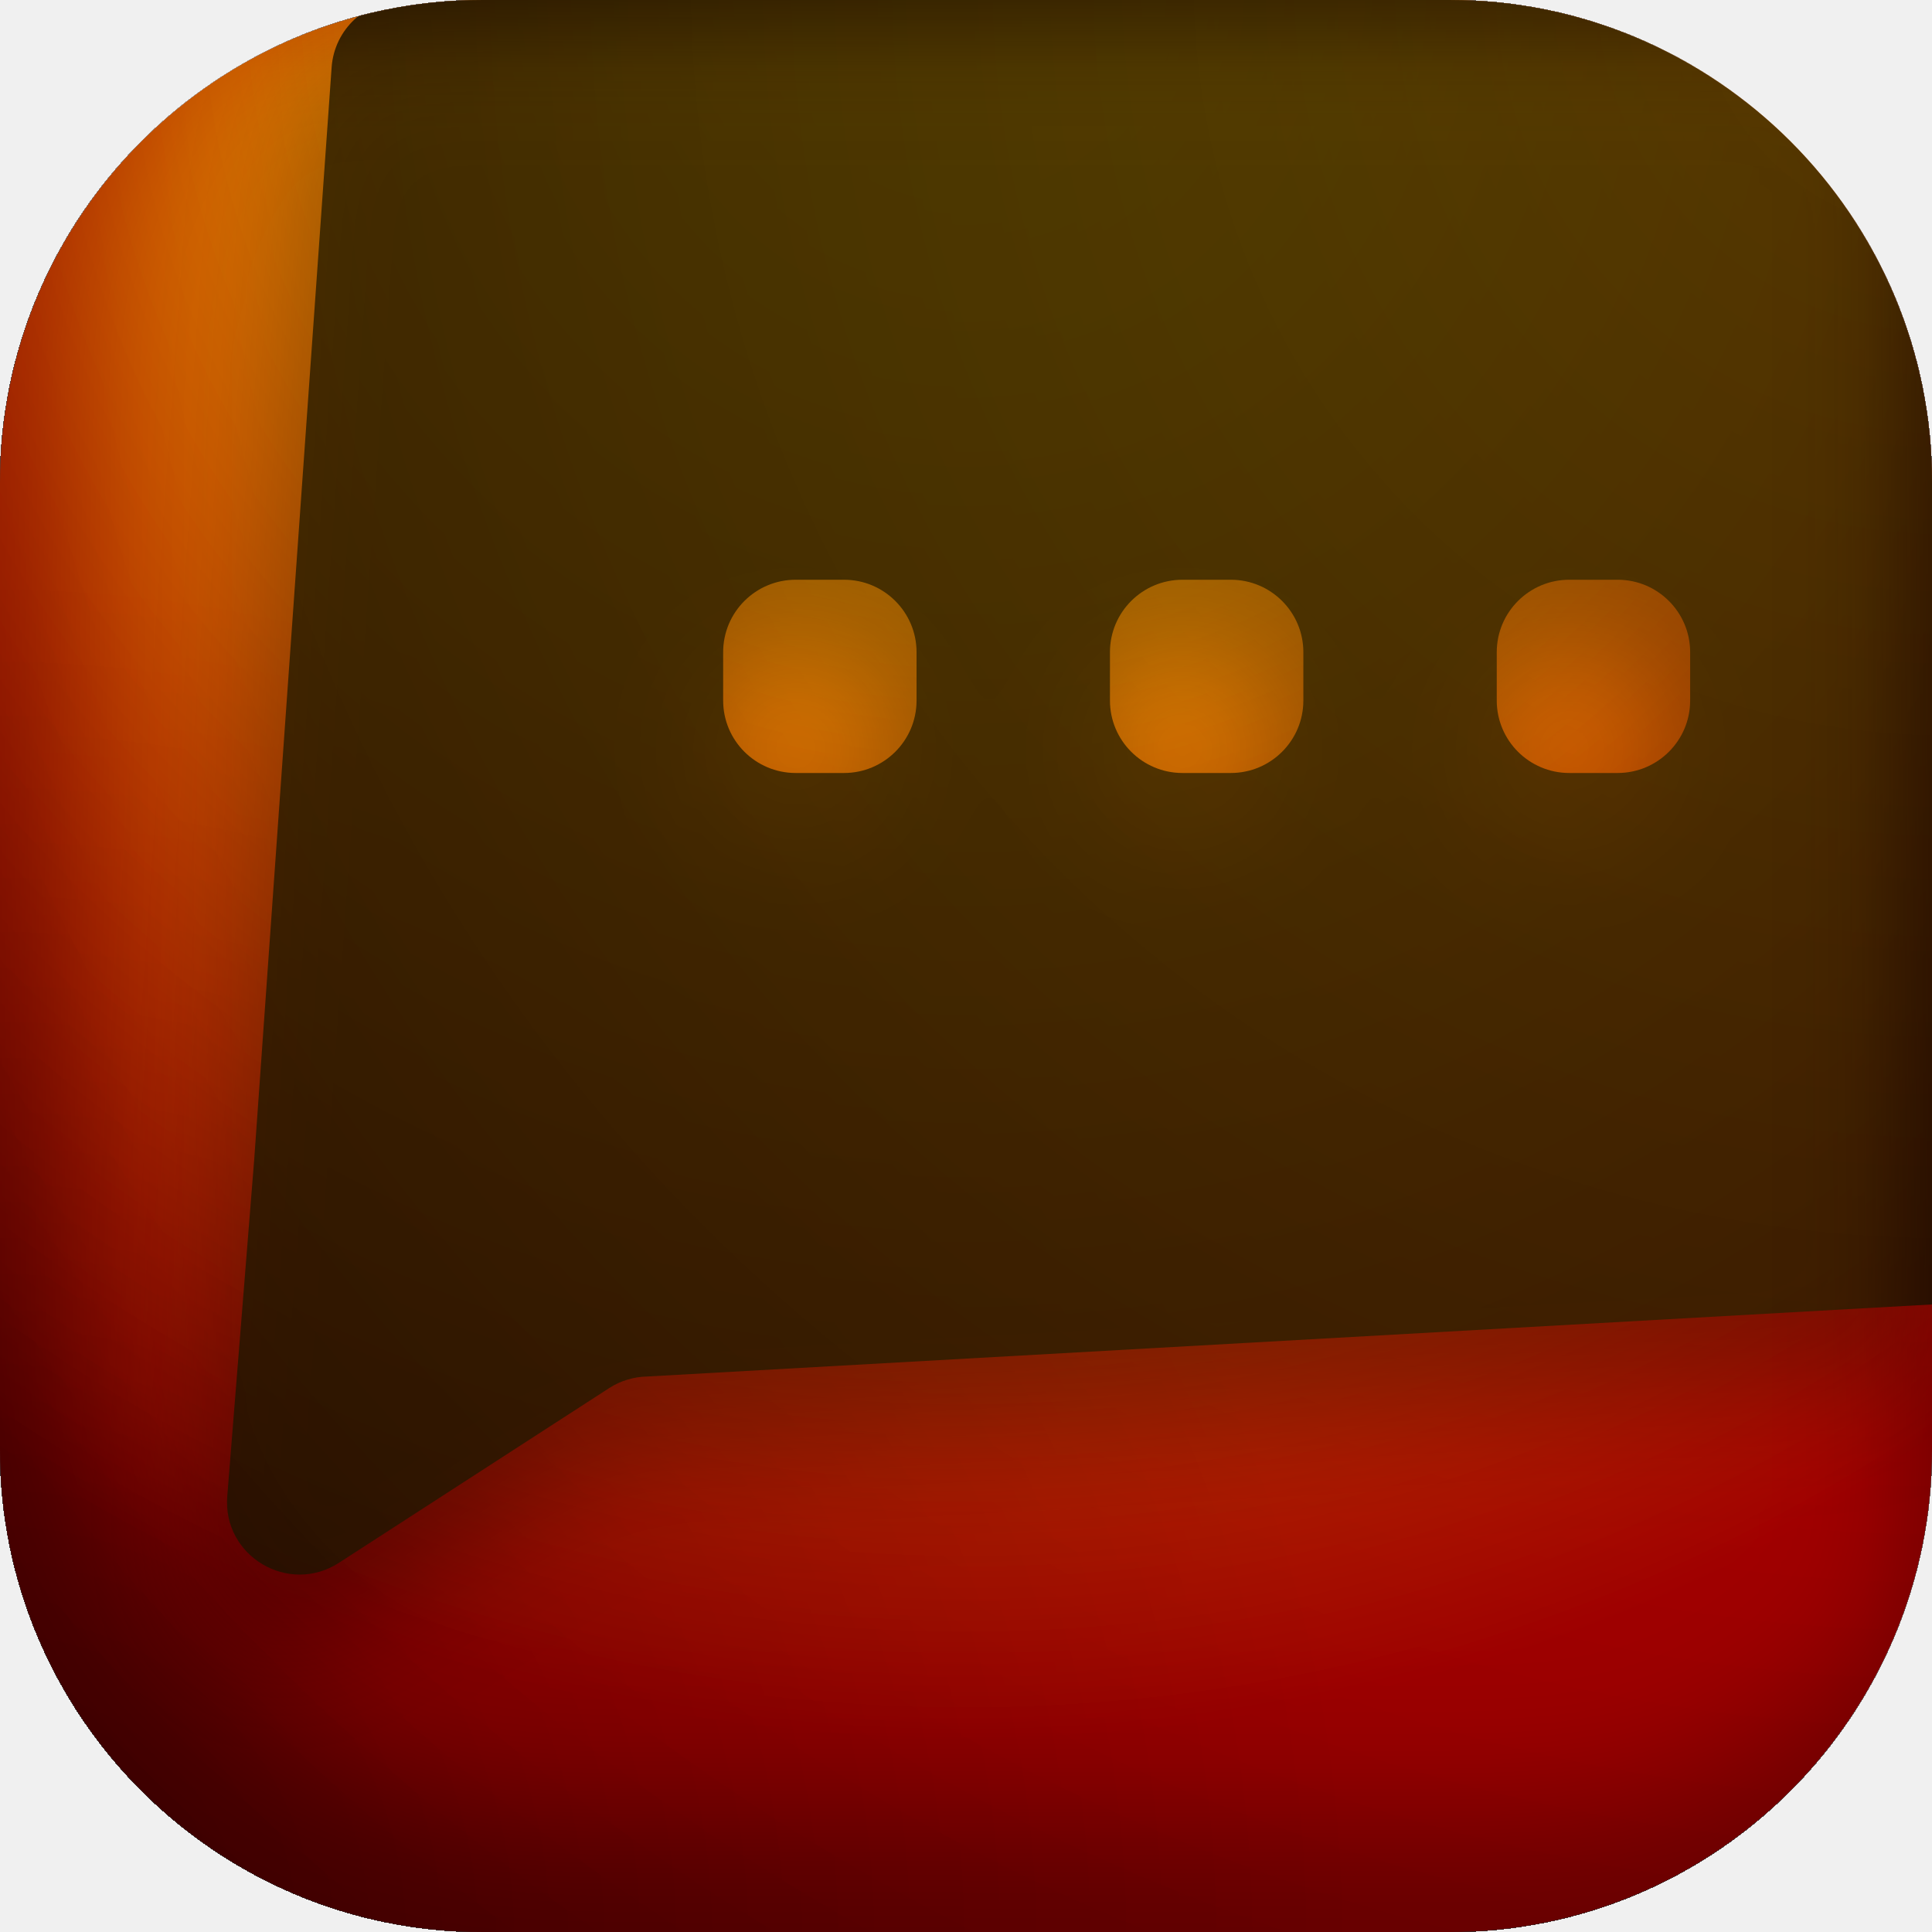
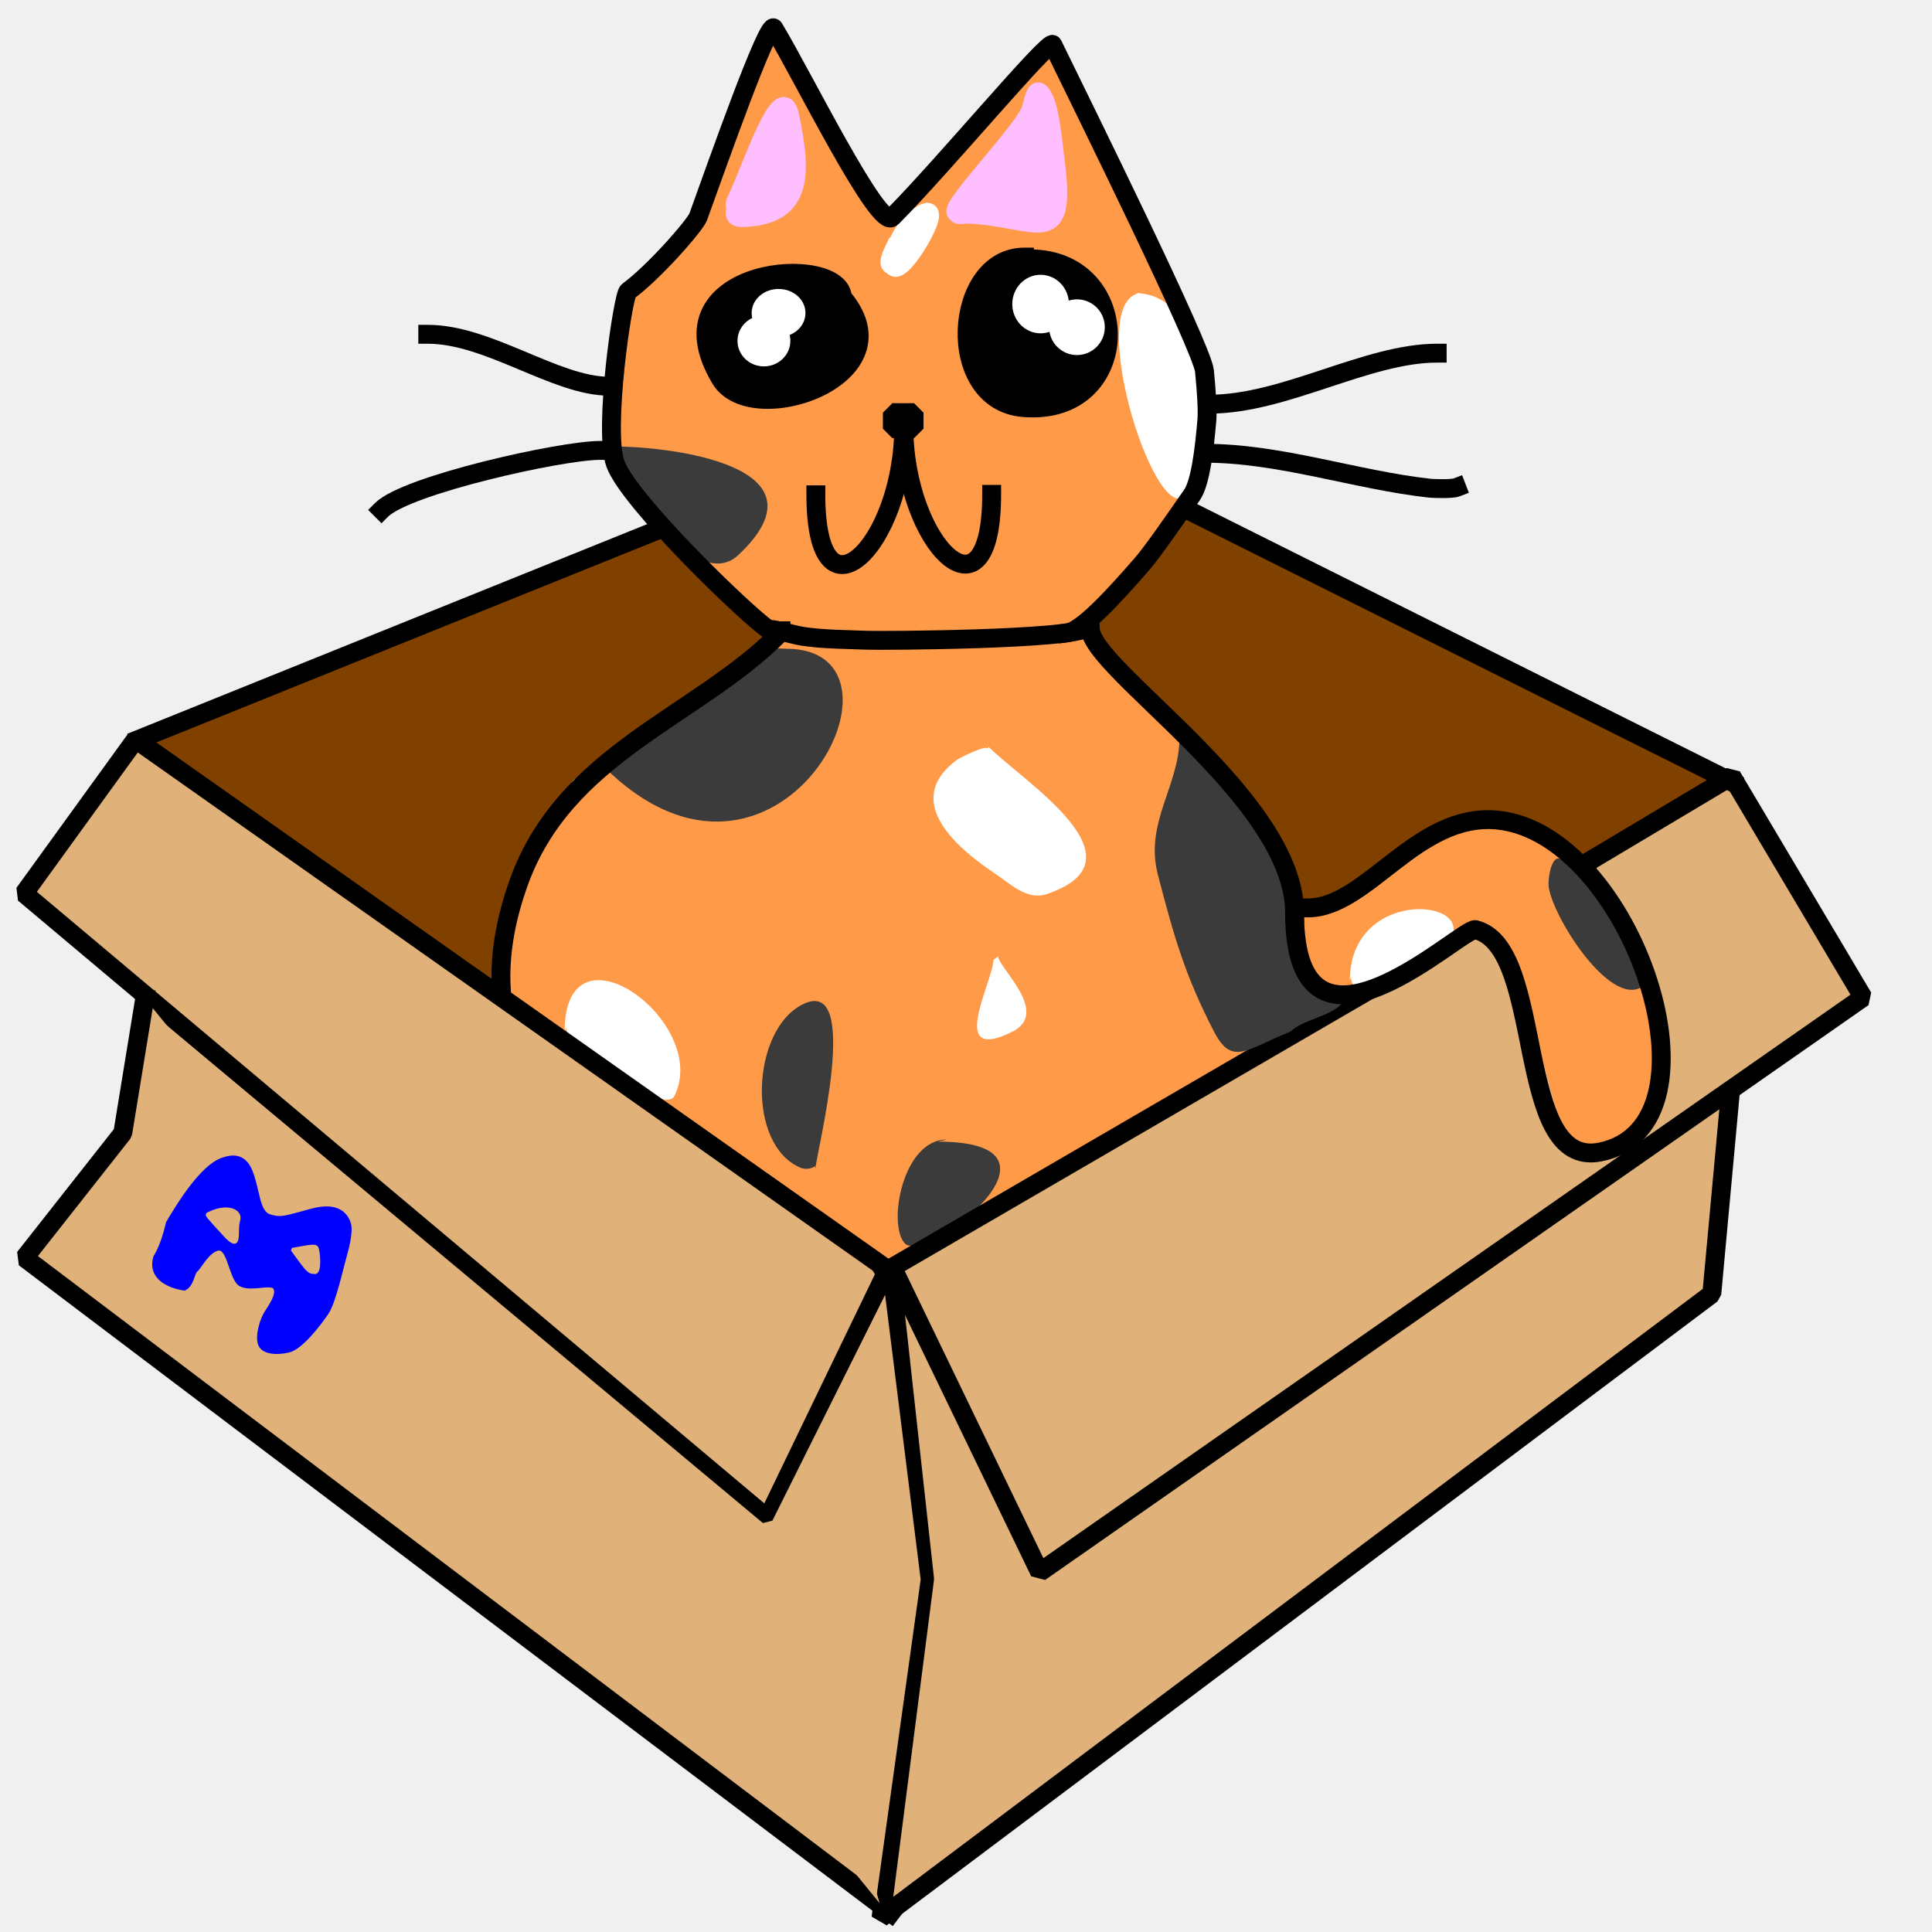
- <svg xmlns="http://www.w3.org/2000/svg" width="400" height="400" viewBox="0 0 400 400" fill="none">
-   <g filter="url(#filter0_i_1_54)">
-     <g clip-path="url(#clip0_1_54)">
-       <rect width="400" height="400" rx="100" fill="url(#paint0_radial_1_54)" />
-       <rect width="400" height="400" rx="100" fill="url(#paint1_radial_1_54)" fill-opacity="0.45" style="mix-blend-mode:overlay" />
-       <rect width="400" height="400" rx="100" fill="url(#paint2_radial_1_54)" fill-opacity="0.3" style="mix-blend-mode:overlay" />
-       <g filter="url(#filter1_d_1_54)">
-         <path fill-rule="evenodd" clip-rule="evenodd" d="M384.985 0H83.639C75.758 0 69.218 6.088 68.661 13.944L52.632 240.058L47.051 309.768C46.059 322.166 59.726 330.318 70.176 323.561L126.111 287.397C128.464 285.875 131.197 285.042 134 284.992L400 270.067V15.004C400 6.717 393.277 0 384.985 0ZM174.748 120.029H164.737C156.445 120.029 149.722 126.746 149.722 135.032V145.035C149.722 153.321 156.445 160.038 164.737 160.038H174.748C183.041 160.038 189.763 153.321 189.763 145.035V135.032C189.763 126.746 183.041 120.029 174.748 120.029ZM244.82 120.029H254.83C263.123 120.029 269.846 126.746 269.846 135.032V145.035C269.846 153.321 263.123 160.038 254.83 160.038H244.82C236.527 160.038 229.804 153.321 229.804 145.035V135.032C229.804 126.746 236.527 120.029 244.82 120.029ZM334.912 120.029H324.902C316.609 120.029 309.887 126.746 309.887 135.032V145.035C309.887 153.321 316.609 160.038 324.902 160.038H334.912C343.205 160.038 349.928 153.321 349.928 145.035V135.032C349.928 126.746 343.205 120.029 334.912 120.029Z" fill="url(#paint3_radial_1_54)" fill-opacity="0.8" />
-       </g>
-     </g>
-   </g>
-   <defs>
-     <filter id="filter0_i_1_54" x="0" y="-25" width="415" height="425" filterUnits="userSpaceOnUse" color-interpolation-filters="sRGB">
-       <feFlood flood-opacity="0" result="BackgroundImageFix" />
-       <feBlend mode="normal" in="SourceGraphic" in2="BackgroundImageFix" result="shape" />
-       <feColorMatrix in="SourceAlpha" type="matrix" values="0 0 0 0 0 0 0 0 0 0 0 0 0 0 0 0 0 0 127 0" result="hardAlpha" />
-       <feOffset dx="15" dy="-25" />
-       <feGaussianBlur stdDeviation="15" />
-       <feComposite in2="hardAlpha" operator="arithmetic" k2="-1" k3="1" />
-       <feColorMatrix type="matrix" values="0 0 0 0 0 0 0 0 0 0 0 0 0 0 0 0 0 0 0.8 0" />
-       <feBlend mode="soft-light" in2="shape" result="effect1_innerShadow_1_54" />
-     </filter>
-     <filter id="filter1_d_1_54" x="17" y="-10" width="403" height="376" filterUnits="userSpaceOnUse" color-interpolation-filters="sRGB">
-       <feFlood flood-opacity="0" result="BackgroundImageFix" />
-       <feColorMatrix in="SourceAlpha" type="matrix" values="0 0 0 0 0 0 0 0 0 0 0 0 0 0 0 0 0 0 127 0" result="hardAlpha" />
-       <feOffset dx="-5" dy="15" />
-       <feGaussianBlur stdDeviation="12.5" />
-       <feColorMatrix type="matrix" values="0 0 0 0 0 0 0 0 0 0 0 0 0 0 0 0 0 0 0.3 0" />
-       <feBlend mode="overlay" in2="BackgroundImageFix" result="effect1_dropShadow_1_54" />
-       <feBlend mode="normal" in="SourceGraphic" in2="effect1_dropShadow_1_54" result="shape" />
-     </filter>
-     <radialGradient id="paint0_radial_1_54" cx="0" cy="0" r="1" gradientUnits="userSpaceOnUse" gradientTransform="translate(200) rotate(90) scale(400)">
-       <stop offset="0.1" stop-color="#F09001" />
-       <stop offset="0.9" stop-color="#890000" />
-     </radialGradient>
-     <radialGradient id="paint1_radial_1_54" cx="0" cy="0" r="1" gradientUnits="userSpaceOnUse" gradientTransform="translate(400 -2.38419e-05) rotate(135) scale(565.685)">
-       <stop stop-color="white" />
-       <stop offset="1" stop-color="white" stop-opacity="0" />
-     </radialGradient>
-     <radialGradient id="paint2_radial_1_54" cx="0" cy="0" r="1" gradientUnits="userSpaceOnUse" gradientTransform="translate(0 400) rotate(-45) scale(282.843)">
-       <stop />
-       <stop offset="1" stop-opacity="0" />
-     </radialGradient>
-     <radialGradient id="paint3_radial_1_54" cx="0" cy="0" r="1" gradientUnits="userSpaceOnUse" gradientTransform="translate(400) rotate(137.44) scale(580.517 578.555)">
-       <stop stop-color="#463200" />
-       <stop offset="0.843" stop-color="#1C1400" />
-     </radialGradient>
-     <clipPath id="clip0_1_54">
-       <rect width="400" height="400" rx="100" fill="white" />
-     </clipPath>
-   </defs>
+ <svg xmlns="http://www.w3.org/2000/svg" width="491.04pt" height="491.04pt" viewBox="0 0 491.04 491.04">
+   <defs />
+   <path id="shape0" transform="translate(155.88, 7.44)" fill="#ff9a48" fill-rule="evenodd" stroke="none" stroke-width="3.806" stroke-linecap="square" stroke-linejoin="bevel" d="M40.44 0C26.36 35.36 19.92 52.36 21.12 51L4.32 68.64L0 105.36L6.72 119.4L40.44 151.32L48 152.4L64.92 153.6L114.36 152.76L122.76 146.88L144.96 120.48L149.76 105.84L149.76 88.32L112.92 8.76L110.76 3.6L70.68 48.84C70.68 48.84 60.6 32.56 40.44 0Z" />
+   <path id="shape01" transform="translate(37.44, 135.72)" fill="#804000" fill-rule="evenodd" stroke-opacity="0" stroke="#000000" stroke-width="0" stroke-linecap="square" stroke-linejoin="bevel" d="M129.84 0.36L0 52.08L87.84 114.72L89.4 97.44L97.44 76.92L108.36 62.52L146.76 34.8L158.4 26.64L131.16 0Z" />
+   <path id="shape1" transform="translate(277.86, 131.58)" fill="#804000" fill-rule="evenodd" stroke-opacity="0" stroke="#000000" stroke-width="0" stroke-linecap="square" stroke-linejoin="bevel" d="M23.82 0L156.84 66.42L124.23 86.52L116.52 79.95L106.44 75.54L95.04 75.42L90.57 76.89L85.65 78.93L73.38 87.48L60.75 96.99L52.5 97.5L50.52 88.38L38.88 70.32L4.2 34.32L0 27.96Z" />
+   <path id="shape3" transform="translate(129.48, 161.82)" fill="#ff9a48" fill-rule="evenodd" stroke-opacity="0" stroke="#000000" stroke-width="0" stroke-linecap="square" stroke-linejoin="bevel" d="M69.96 0.36L66.84 3.72L63.84 6.18L53.82 13.62L32.52 28.5L25.2 34.26L15.36 43.92L9.12 52.44L3.72 64.68L0 78.84L0 90.24L95.88 158.64L208.32 93L208.331 92.516L204.986 91.301L202.001 88.575L200.651 86.441L199.121 82.868L197.715 75.353L197.411 67.624L196.32 61.312L191.28 51.075L187.68 45.585L179.265 35.595L163.11 19.17L152.13 8.46L146.01 0C146.01 0 120.66 0.12 69.96 0.36Z" />
+   <path id="shape4" transform="translate(223.92, 276.24)" fill="#e0b27a" fill-rule="evenodd" stroke="#000000" stroke-width="4.8" stroke-linecap="square" stroke-linejoin="bevel" d="M2.423 46.493L11.077 125.062L0 211.2L211.154 52.62L216 0" />
+   <path id="shape2" transform="translate(228.1634, 289.62)" fill="#3b3b3b" fill-rule="evenodd" stroke="none" stroke-width="3.806" stroke-linecap="square" stroke-linejoin="bevel" d="M12.497 0C1.132 0 -2.678 21.906 1.877 26.46C7.027 31.61 47.973 0.54 10.157 0.54" />
+   <path id="shape5" transform="translate(143.505, 249.1261)" fill="#ffffff" fill-rule="evenodd" stroke="none" stroke-width="3.806" stroke-linecap="square" stroke-linejoin="bevel" d="M0 13.044C0 -16.457 37.25 10.724 27.9 29.424C25.318 34.588 0.36 17.503 0.36 12.054" />
+   <path id="shape51" transform="translate(6.12, 187.92)" fill="#e0b27a" fill-rule="evenodd" stroke="#000000" stroke-width="4.8" stroke-linecap="square" stroke-linejoin="bevel" d="M28.343 0L0 39.148L188.956 198L219.48 134.76Z" />
+   <path id="shape6" transform="translate(226.92, 197.28)" fill="#e0b27a" fill-rule="evenodd" stroke="#000000" stroke-width="4.8" stroke-linecap="square" stroke-linejoin="bevel" d="M172.297 24.412L213.217 0L246.6 56.221L37.331 202.32L0 125.017" />
+   <path id="shape7" transform="translate(153.24, 164.8127)" fill="#3b3b3b" fill-rule="evenodd" stroke="none" stroke-width="3.806" stroke-linecap="square" stroke-linejoin="bevel" d="M0 29.827C44.431 74.259 82.749 0.067 46.56 0.067C44.993 0.067 43.233 -0.326 42.12 0.787" />
+   <path id="shape71" transform="translate(222.72, 218.7)" fill="#e0b27a" fill-rule="evenodd" stroke="#000000" stroke-width="4.8" stroke-linecap="square" stroke-linejoin="bevel" d="M0 105.78L181.92 0Z" />
+   <path id="shape8" transform="translate(6.24, 253.74)" fill="#e0b27a" fill-rule="evenodd" stroke="#000000" stroke-width="4.8" stroke-linecap="square" stroke-linejoin="bevel" d="M220.2 232.44L0 65.943L24.963 34.247L30.552 0" />
+   <path id="shape9" transform="translate(330.72, 210.12)" fill="#ff9a48" fill-rule="evenodd" stroke="none" stroke-width="3.806" stroke-linecap="square" stroke-linejoin="bevel" d="M1.08 22.56L11.28 19.92L38.52 1.32L44.16 0L55.2 0.6L67.32 7.92L75.36 16.44L80.64 25.44L88.92 45.12L90.84 67.56L85.92 75.48L79.32 81L70.56 81.24L65.88 75.84L57.12 43.56L50.52 27.48L39.96 25.68L32.76 33L19.68 40.32L9.96 41.76L3.24 38.52L0 25.68C0 25.68 0.36 24.64 1.08 22.56Z" />
+   <path id="shape91" transform="translate(40.68, 259.2)" fill="#e0b27a" fill-rule="evenodd" stroke-opacity="0" stroke="#000000" stroke-width="0" stroke-linecap="square" stroke-linejoin="bevel" d="M182.88 224.52L0 0L156.135 130.331Z" />
+   <path id="shape10" transform="translate(191.7, 329.1)" fill="#e0b27a" fill-rule="evenodd" stroke-opacity="0" stroke="#000000" stroke-width="0" stroke-linecap="square" stroke-linejoin="bevel" d="M33.256 0L42.3 72.346L31.089 152.76L3.768 61.376L0 58.566L4.616 57.387Z" />
+   <path id="shape11" transform="translate(207.36, 108.36)" fill="none" stroke="#000000" stroke-width="4.8" stroke-linecap="square" stroke-linejoin="bevel" d="M22.32 0C22.32 30.291 0 52.09 0 17.4" />
+   <path id="shape011" transform="matrix(-1 0 0 1 252.0387 108.241)" fill="none" stroke="#000000" stroke-width="4.8" stroke-linecap="square" stroke-linejoin="bevel" d="M22.32 0C22.32 30.291 0 52.09 0 17.4" />
+   <path id="shape12" transform="translate(179.4245, 69.45698)" fill="#000000" fill-rule="evenodd" stroke="#000000" stroke-width="4.8" stroke-linecap="square" stroke-linejoin="bevel" d="M34.685 6.323C34.685 -5.486 -13.517 -1.894 3.726 26.843C11.877 40.428 54.292 25.57 33.066 4.343" />
+   <path id="shape13" transform="translate(245.7927, 65.34)" fill="#000000" fill-rule="evenodd" stroke="#000000" stroke-width="4.8" stroke-linecap="square" stroke-linejoin="bevel" d="M14.577 0C-3.571 0 -6.01 36.557 14.307 38.25C42.8 40.624 42.912 0.45 15.927 0.45" />
+   <ellipse id="shape14" transform="translate(193.44, 75.84)" rx="4.44" ry="3.72" cx="4.44" cy="3.72" fill="#ffffff" fill-rule="evenodd" stroke="#ffffff" stroke-width="4.8" stroke-linecap="square" stroke-linejoin="bevel" />
+   <ellipse id="shape15" transform="translate(189.84, 82.56)" rx="4.32" ry="4.08" cx="4.32" cy="4.08" fill="#ffffff" fill-rule="evenodd" stroke="#ffffff" stroke-width="4.8" stroke-linecap="square" stroke-linejoin="bevel" />
+   <ellipse id="shape16" transform="translate(259.68, 72.24)" rx="4.8" ry="5.04" cx="4.8" cy="5.04" fill="#ffffff" fill-rule="evenodd" stroke="#ffffff" stroke-width="4.8" stroke-linecap="square" stroke-linejoin="bevel" />
+   <path id="shape17" transform="translate(293.4953, 187.2)" fill="#3b3b3b" fill-rule="evenodd" stroke="none" stroke-width="3.806" stroke-linecap="square" stroke-linejoin="bevel" d="M6.286 0.24C6.286 12.498 -2.632 21.887 0.776 35.04C4.883 50.886 7.741 60.865 15.067 75C19.672 83.886 23.23 79.502 34.47 75C37.57 72.01 44.079 71.263 47.294 68.16C49.482 66.05 39.433 60.168 38.09 59.52C36.635 58.818 38.365 57.038 37.63 55.62C30.547 41.952 37.159 28.822 22.615 14.79C19.161 11.458 8.09 0 4.01 0" />
+   <ellipse id="shape171" transform="translate(269.04, 78.48)" rx="4.68" ry="4.68" cx="4.68" cy="4.68" fill="#ffffff" fill-rule="evenodd" stroke="#ffffff" stroke-width="4.8" stroke-linecap="square" stroke-linejoin="bevel" />
+   <path id="shape19" transform="translate(277.08, 159.66)" fill="none" stroke="#000000" stroke-width="4.8" stroke-linecap="square" stroke-linejoin="bevel" d="M51.96 72.42C51.96 43.029 0 10.393 0 0" />
+   <path id="shape20" transform="translate(127.3112, 161.22)" fill="none" stroke="#000000" stroke-width="4.8" stroke-linecap="square" stroke-linejoin="bevel" d="M0.129 90.66C-0.606 80.168 1.935 70.432 4.411 63.407C16.049 30.386 49.569 21.06 70.629 0" />
+   <path id="shape21" transform="translate(196.0449, 159.54)" fill="none" stroke="#000000" stroke-width="4.8" stroke-linecap="square" stroke-linejoin="bevel" d="M0.38 0.763C-1.726 -0.332 5.49 1.815 7.975 2.187C13.355 2.994 18.744 2.959 24.206 3.183C27.992 3.339 76.543 3.074 80.195 0" />
+   <path id="shape22" transform="translate(198.48, 160.32)" fill="none" stroke="#000000" stroke-width="4.8" stroke-linecap="square" stroke-linejoin="bevel" d="M0 0" />
+   <rect id="shape23" transform="translate(226.8, 104.88)" fill="#000000" fill-rule="evenodd" stroke="#000000" stroke-width="4.8" stroke-linecap="square" stroke-linejoin="bevel" width="5.52" height="4.08" />
+   <path id="shape24" transform="translate(108.72, 84.96)" fill="none" stroke="#000000" stroke-width="4.8" stroke-linecap="square" stroke-linejoin="bevel" d="M46.08 13.2C32.509 13.2 15.51 0 0 0" />
+   <path id="shape25" transform="translate(96.96, 114.48)" fill="none" stroke="#000000" stroke-width="4.8" stroke-linecap="square" stroke-linejoin="bevel" d="M55.44 0C45.744 0 6.396 8.723 0 15.12" />
+   <path id="shape26" transform="translate(307.44, 89.76)" fill="none" stroke="#000000" stroke-width="4.8" stroke-linecap="square" stroke-linejoin="bevel" d="M0 12.96C19.151 12.96 39.858 0 57.84 0" />
+   <path id="shape27" transform="translate(306.24, 115.2)" fill="none" stroke="#000000" stroke-width="4.8" stroke-linecap="square" stroke-linejoin="bevel" d="M0 0C19.122 0 38.283 6.787 57.12 8.88C57.839 8.96 62.722 9.158 63.99 8.67" />
+   <path id="shape28" transform="translate(33.24, 134.43)" fill="#804000" fill-rule="evenodd" stroke="#000000" stroke-width="4.8" stroke-linecap="square" stroke-linejoin="bevel" d="M0 54.3L134.64 0Z" />
+   <path id="shape29" transform="translate(302.22, 129.78)" fill="none" stroke="#000000" stroke-width="4.8" stroke-linecap="square" stroke-linejoin="miter" stroke-miterlimit="2" d="M137.88 68.94L0 0" />
+   <path id="shape30" transform="translate(186.8117, 27.0534)" fill="#ffbeff" fill-rule="evenodd" stroke="#ffbeff" stroke-width="4.8" stroke-linecap="square" stroke-linejoin="bevel" d="M3.763 27.982C1.153 28.026 -0.523 25.649 0.148 24.307C3.775 17.053 11.739 -7.67 13.888 2.362C17.361 18.566 16.471 27.671 2.096 28.248C1.326 28.279 -0.293 28.33 0.073 26.512" />
+   <path id="shape31" transform="translate(242.9247, 23.34295)" fill="#ffbeff" fill-rule="evenodd" stroke="#ffbeff" stroke-width="4.8" stroke-linecap="square" stroke-linejoin="bevel" d="M0.39 30.747C-2.895 30.695 15.545 11.777 18.795 5.277C19.641 3.585 20.067 -1.101 21.405 0.237C23.942 2.774 24.612 12.663 25.095 16.167C28.525 41.036 21.217 31.876 3.051 31.071C2.26 31.036 0.278 31.557 0.39 30.792" />
+   <path id="shape32" transform="matrix(0.9738519 0.2271838 -0.2271838 0.9738519 229.4144 52.47032)" fill="none" stroke="#ffffff" stroke-width="4.8" stroke-linecap="square" stroke-linejoin="bevel" d="M0.37 11.295C-0.668 15.976 0.76 14.911 1.222 15.343C3.998 17.938 11.987 -8.845 3.445 3.071C2.622 4.22 0.969 7.362 0.996 10.52" />
+   <path id="shape18" transform="matrix(0.9999801 0.006304898 -0.006304898 0.9999801 156.18 112.86)" fill="#3b3b3b" fill-rule="evenodd" stroke="none" stroke-width="3.806" stroke-linecap="square" stroke-linejoin="bevel" d="M0.21 0.606C14.208 0.606 55.628 5.122 31.68 27.989C19.226 39.881 -4.412 0 0.717 0" />
+   <path id="shape33" transform="translate(284.3998, 74.4)" fill="#ffffff" fill-rule="evenodd" stroke="none" stroke-width="3.806" stroke-linecap="square" stroke-linejoin="bevel" d="M6.24 0C-9.65 0 8.888 59.512 16.8 51.6C22.193 46.207 26.119 0.105 4.088 0.105" />
+   <path id="shape34" transform="translate(393.57, 218.1788)" fill="#3b3b3b" fill-rule="evenodd" stroke="none" stroke-width="3.806" stroke-linecap="square" stroke-linejoin="bevel" d="M3.027 0.153C1.141 -0.882 0 3.569 0 6.488C0 13.427 16.666 40.311 24.887 31.72C26.92 29.596 6.475 -1.009 2.83 0.094" />
+   <path id="shape35" transform="translate(343.08, 231.0691)" fill="#ffffff" fill-rule="evenodd" stroke="none" stroke-width="3.806" stroke-linecap="square" stroke-linejoin="bevel" d="M0 18.171C0 -4.899 30.903 -2.955 25.8 7.251C23.831 11.188 0.285 26.396 0.285 17.166" />
+   <path id="shape210" transform="matrix(0.9999892 -0.004648543 0.004648543 0.9999892 154.9317 7.250633)" fill="none" stroke="#000000" stroke-width="4.8" stroke-linecap="square" stroke-linejoin="bevel" d="M39.623 152.88C34.362 149.346 4.429 120.264 0.956 110.606C-2.114 102.068 3.075 67.753 4.398 66.792C11.101 61.923 21.538 50.06 22.311 47.951C27.116 34.841 40.363 -2.224 41.757 0.105C49.139 12.439 68.143 51.719 71.596 48.286C84.69 35.271 111.809 2.938 112.612 4.605C120.319 20.591 150.222 81.832 150.785 87.717C151.277 92.847 151.563 97.824 151.347 100.209C150.697 107.372 149.67 116.094 147.479 119.224C142.765 125.957 137.336 133.693 134.721 136.683C127.35 145.109 119.309 153.693 115.619 154.141" />
+   <path id="shape181" transform="translate(329.04, 208.3174)" fill="none" stroke="#000000" stroke-width="4.8" stroke-linecap="square" stroke-linejoin="bevel" d="M3.36 22.442C18.44 22.442 31.09 -1.928 51.6 0.123C85.839 3.546 110.693 77.872 77.64 84.483C55.54 88.903 64.003 32.473 45.96 27.962C42.717 27.152 0 68.34 0 23.762" />
+   <path id="shape36" transform="translate(193.6336, 254.4177)" fill="#3b3b3b" fill-rule="evenodd" stroke="none" stroke-width="3.806" stroke-linecap="square" stroke-linejoin="bevel" d="M13.426 41.772C13.694 42.279 11.428 43.024 9.985 42.438C-4.039 36.749 -2.718 7.394 10.366 0.852C25.66 -6.795 13.636 39.451 13.636 42.552" />
+   <path id="shape37" transform="translate(248.3356, 243.03)" fill="#ffffff" fill-rule="evenodd" stroke="none" stroke-width="3.806" stroke-linecap="square" stroke-linejoin="bevel" d="M5.344 0C5.344 2.911 18.751 14.297 8.944 19.2C-7.837 27.591 4.144 6.239 4.144 0.96" />
+   <path id="shape38" transform="translate(237.2504, 189.78)" fill="#ffffff" fill-rule="evenodd" stroke="none" stroke-width="3.806" stroke-linecap="square" stroke-linejoin="bevel" d="M13.79 0.6C13.79 -0.72 6.75 2.76 5.87 3.42C-8.373 14.102 6.61 26.234 15.95 32.46C19.343 34.722 23.78 39.13 28.67 37.5C54.886 28.761 22.92 8.95 13.97 0" />
+   <path id="shape39" transform="translate(39.10542, 294.1136)" fill="#0000ff" fill-rule="evenodd" stroke="#0000ff" stroke-width="0.84" stroke-linecap="square" stroke-linejoin="bevel" d="M0.285 25.349C1.528 23.386 2.601 20.487 3.502 16.652C9.306 6.745 14.139 1.316 18 0.366C21.21 -0.654 23.445 0.456 24.705 3.696C26.595 8.556 26.415 14.046 29.475 14.946C32.535 15.846 33.435 15.261 40.23 13.461C47.025 11.661 49 14.826 49.642 16.818C50.348 19.01 48.979 23.835 48.555 25.296C47.745 28.086 45.855 36.816 44.055 39.516C42.255 42.216 37.485 48.516 34.245 49.236C31.005 49.956 27.585 49.686 26.865 47.436C26.145 45.186 27.405 41.226 28.485 39.516C29.565 37.806 31.725 34.836 30.735 33.216C29.745 31.596 23.265 34.386 21.285 31.776C19.305 29.166 18.825 22.716 16.215 23.346C13.605 23.976 11.595 28.161 10.755 28.761C9.915 29.361 9.795 32.616 7.755 33.486C4.093 32.94 -1.301 30.858 0.285 25.349Z" />
+   <path id="shape40" transform="translate(52.71839, 307.3068)" fill="#e0b27a" fill-rule="evenodd" stroke="#e0b27a" stroke-width="0.84" stroke-linecap="square" stroke-linejoin="bevel" d="M0.082 1.273C5.062 -1.307 8.722 0.433 7.882 2.953C7.042 5.473 8.842 11.413 4.342 6.493C-0.158 1.573 -0.158 1.573 0.082 1.273Z" />
+   <path id="shape41" transform="translate(74.28, 316.7771)" fill="#e0b27a" fill-rule="evenodd" stroke="#e0b27a" stroke-width="0.84" stroke-linecap="square" stroke-linejoin="bevel" d="M0 0.803C5.46 -0.217 5.88 -0.157 6.24 0.383C6.6 0.923 7.26 6.743 5.7 6.623C4.14 6.503 4.14 6.503 0 0.803Z" />
</svg>
